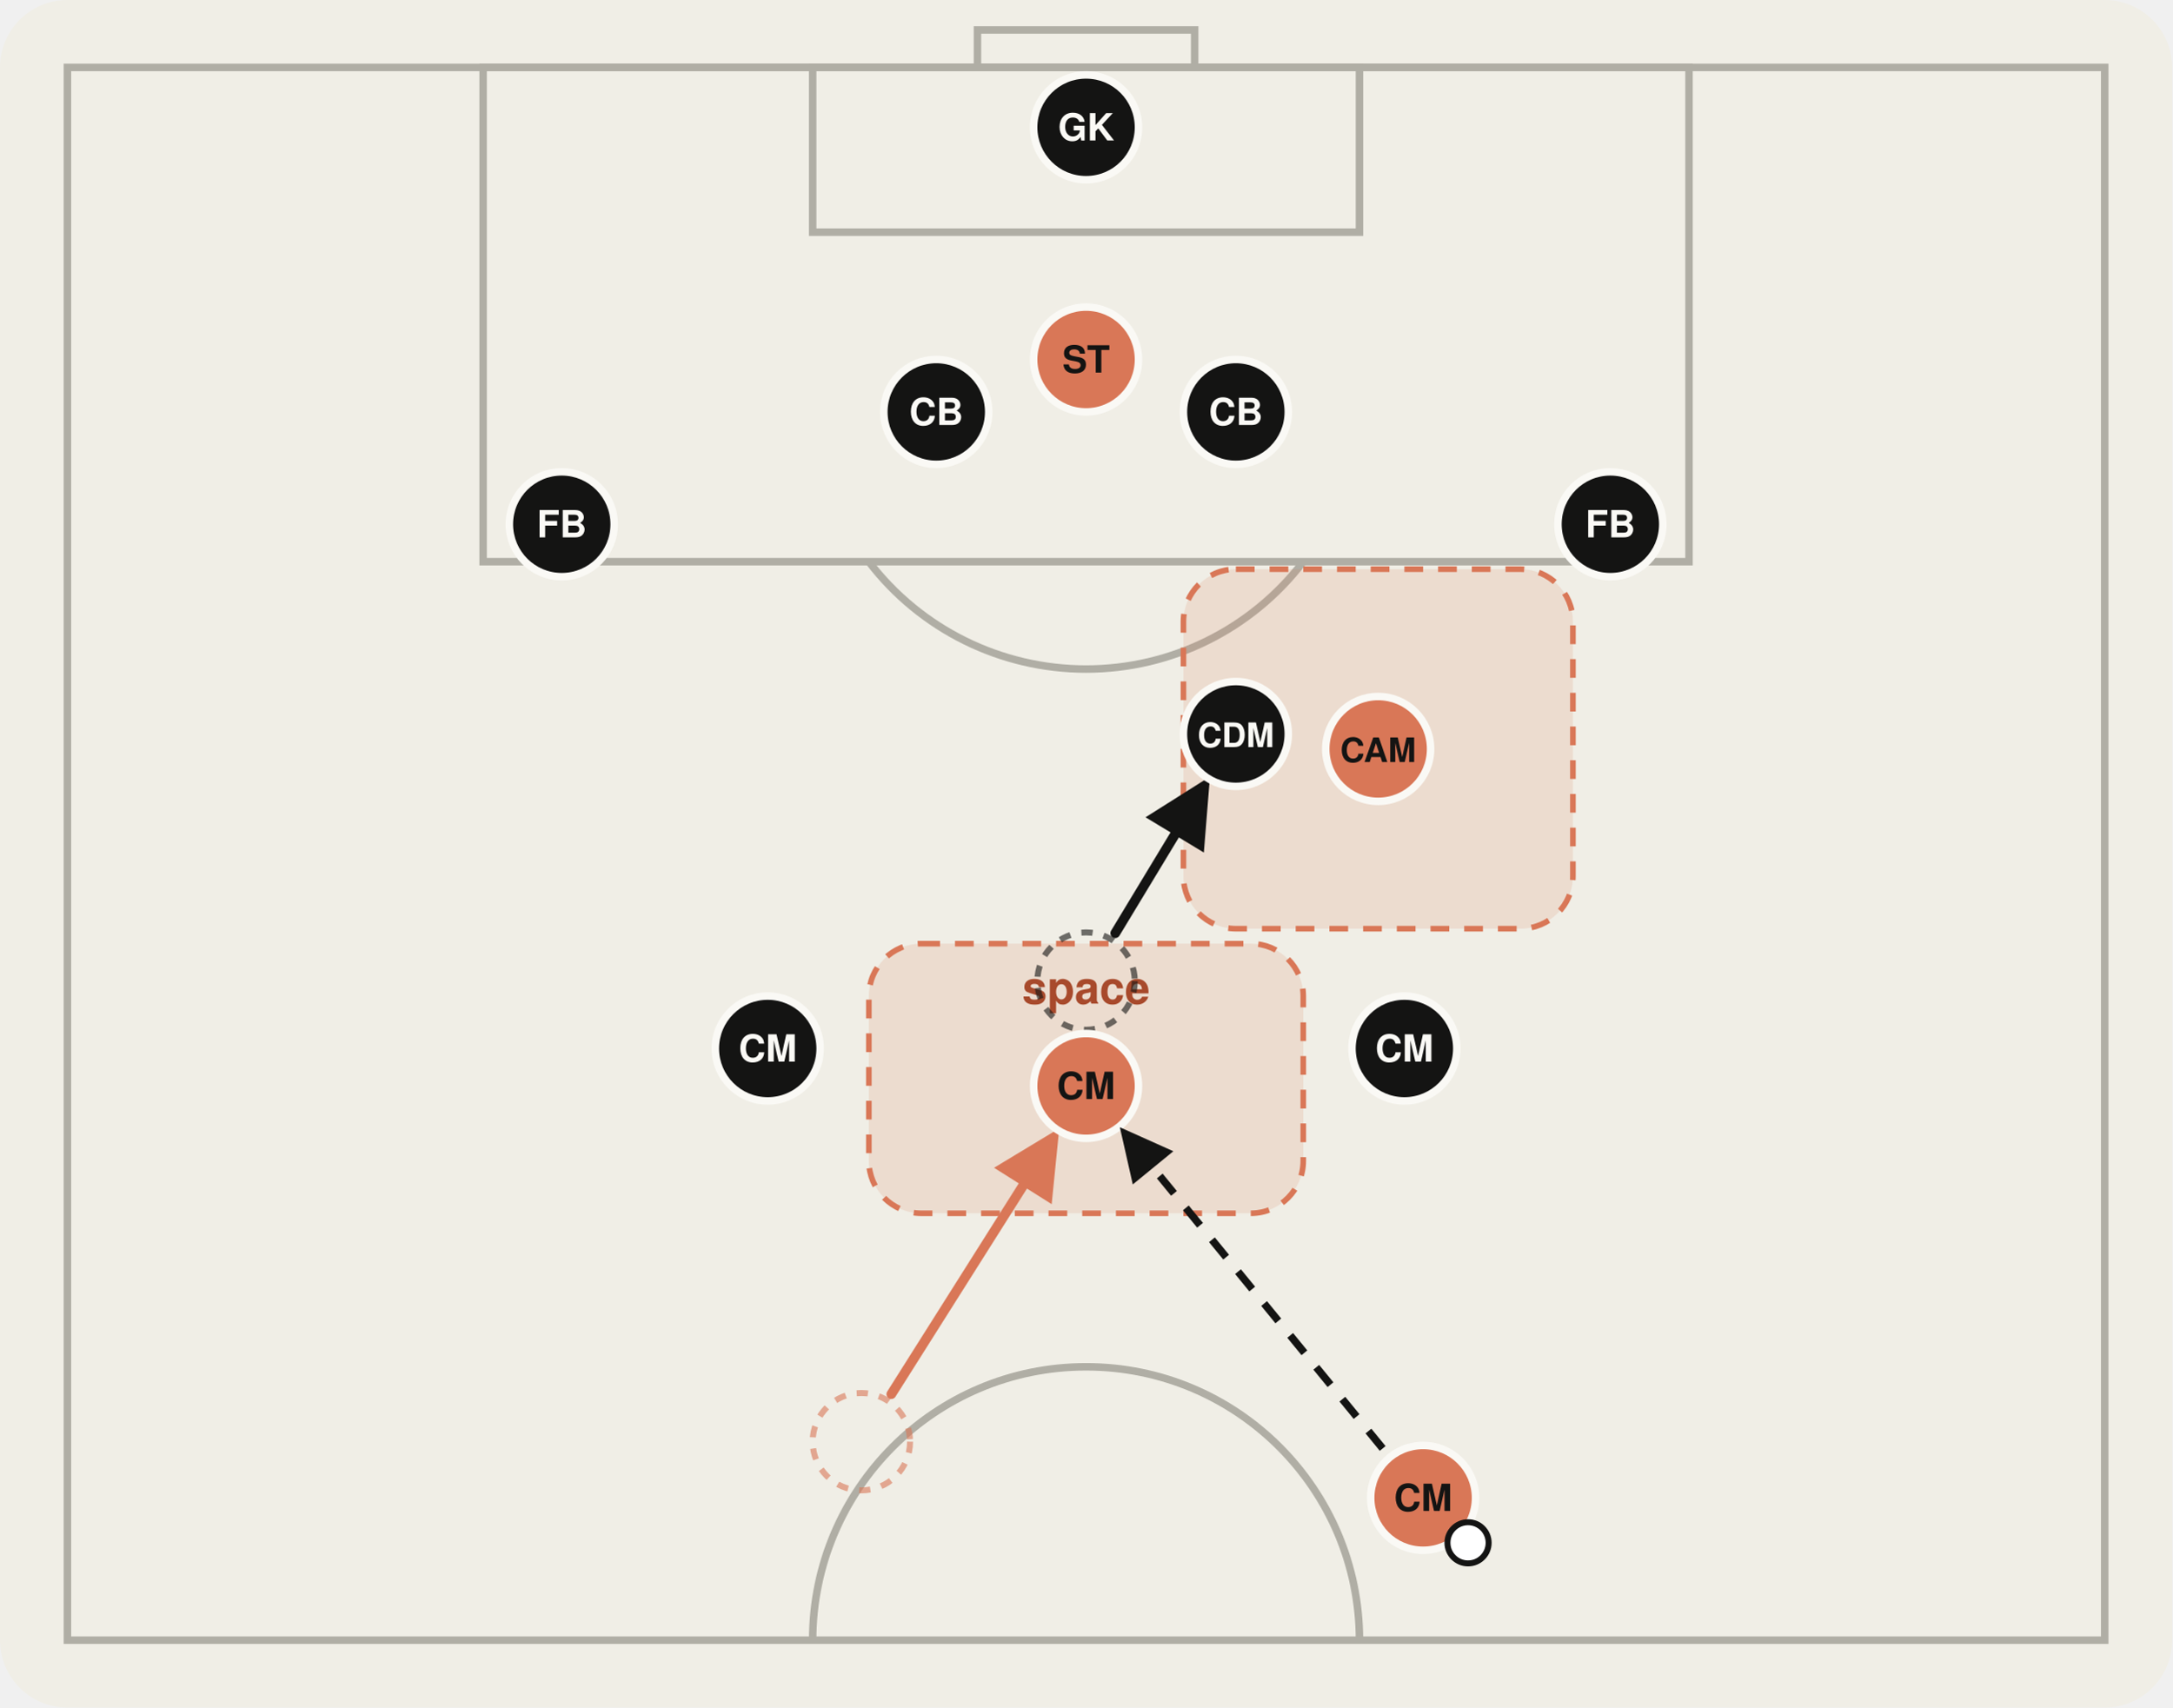
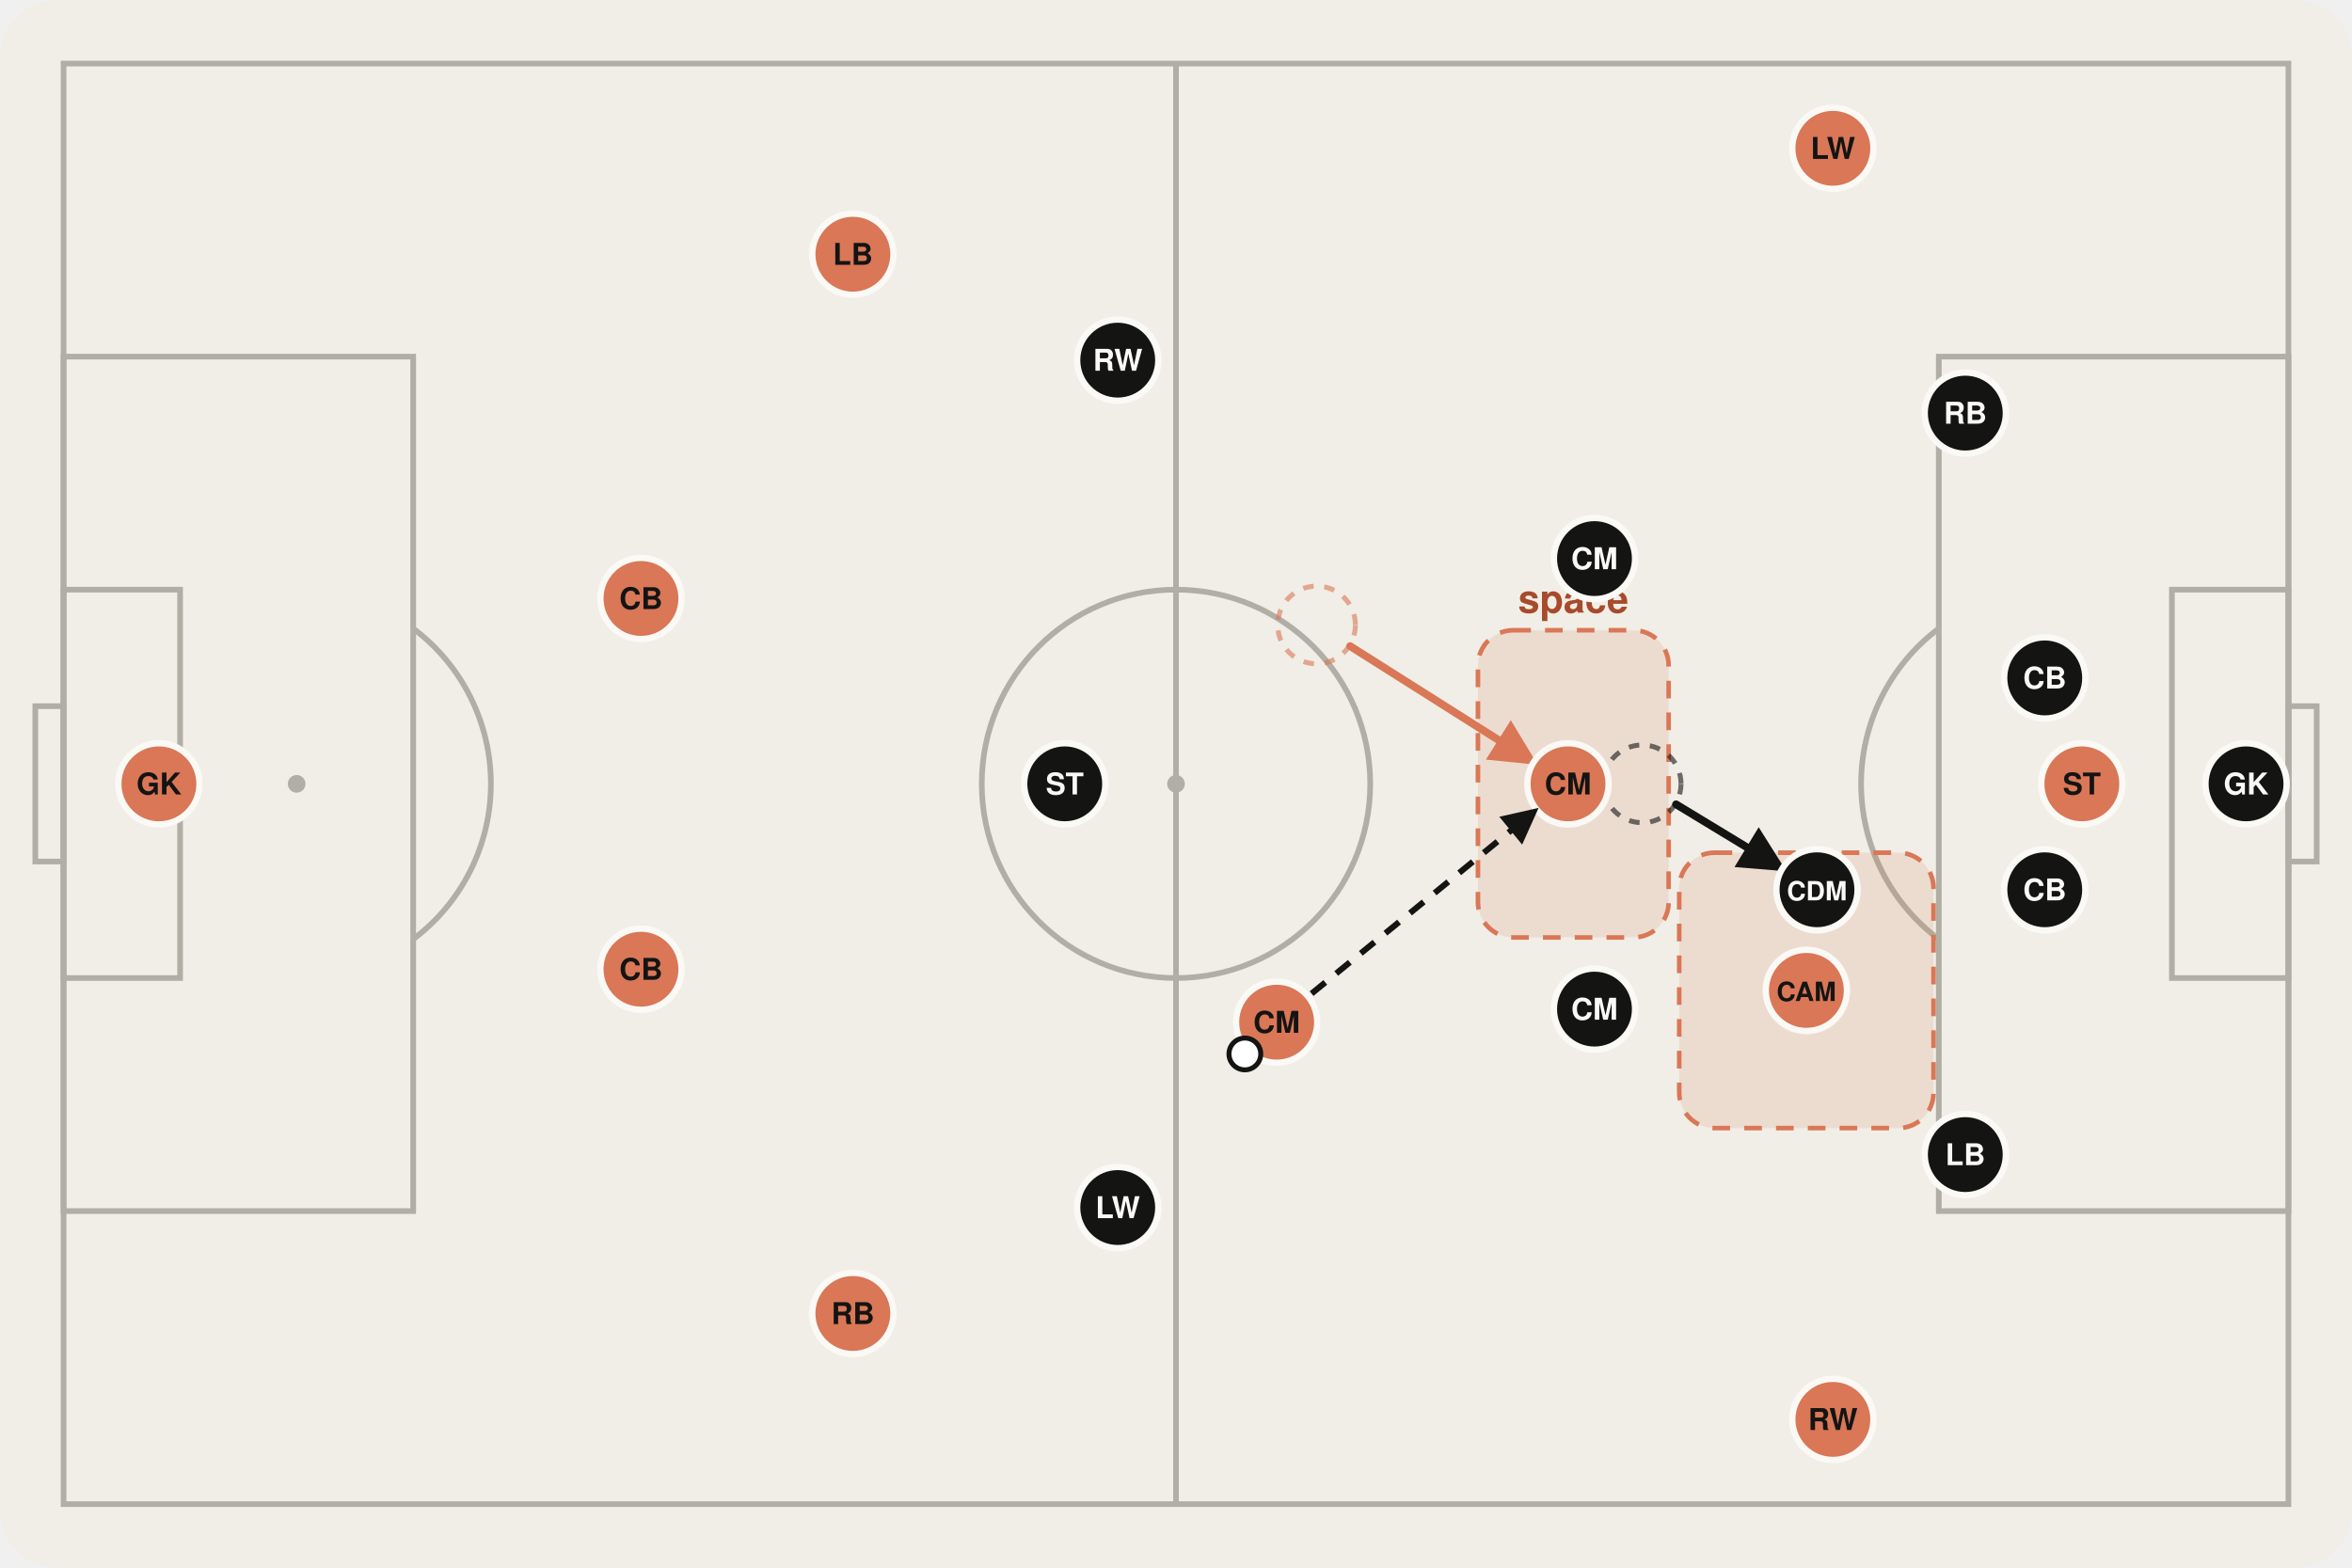
- <svg xmlns="http://www.w3.org/2000/svg" viewBox="0 0 580 456" role="img" aria-label="The opposing defensive midfielder drops deeper to cover the attacking midfielder, opening space in midfield for an attacking central midfielder">
+ <svg xmlns="http://www.w3.org/2000/svg" viewBox="0 0 666 444" role="img" aria-label="The opposing defensive midfielder drops deeper to cover the attacking midfielder, opening space in midfield for an attacking central midfielder">
  <defs>
-     <marker id="ac" viewBox="0 0 10 10" refX="8" refY="5" markerWidth="7" markerHeight="7" orient="auto-start-reverse">
+     <marker id="ac" viewBox="0 0 10 10" refX="8" refY="5" markerWidth="6" markerHeight="6" orient="auto-start-reverse">
      <path d="M0 0L10 5L0 10z" fill="#D97757" />
    </marker>
-     <marker id="as" viewBox="0 0 10 10" refX="8" refY="5" markerWidth="7" markerHeight="7" orient="auto-start-reverse">
+     <marker id="as" viewBox="0 0 10 10" refX="8" refY="5" markerWidth="6" markerHeight="6" orient="auto-start-reverse">
      <path d="M0 0L10 5L0 10z" fill="#141413" />
    </marker>
-     <marker id="ap" viewBox="0 0 10 10" refX="8" refY="5" markerWidth="7" markerHeight="7" orient="auto-start-reverse">
+     <marker id="ap" viewBox="0 0 10 10" refX="8" refY="5" markerWidth="6" markerHeight="6" orient="auto-start-reverse">
      <path d="M0 0L10 5L0 10z" fill="#141413" />
    </marker>
  </defs>
-   <rect x="0" y="0" width="580" height="456" rx="18" fill="#F0EEE6" />
-   <rect x="18" y="18" width="544" height="420" fill="none" stroke="#B0AEA5" stroke-width="2" />
-   <rect x="129" y="18" width="322" height="132" fill="none" stroke="#B0AEA5" stroke-width="2" />
-   <rect x="217" y="18" width="146" height="44" fill="none" stroke="#B0AEA5" stroke-width="2" />
-   <rect x="261" y="8" width="58" height="10" fill="none" stroke="#B0AEA5" stroke-width="2" />
-   <circle cx="290" cy="106" r="2.5" fill="#B0AEA5" />
-   <path d="M232 150 A73 73 0 0 0 348 150" fill="none" stroke="#B0AEA5" stroke-width="2" />
-   <path d="M217 438 A73 73 0 0 1 363 438" fill="none" stroke="#B0AEA5" stroke-width="2" />
-   <rect x="316" y="152" width="104" height="96" rx="14" fill="#D97757" fill-opacity=".16" stroke="#D97757" stroke-width="1.5" stroke-dasharray="5 4" />
-   <rect x="232" y="252" width="116" height="72" rx="14" fill="#D97757" fill-opacity=".16" stroke="#D97757" stroke-width="1.5" stroke-dasharray="5 4" />
-   <text x="290.0" y="268" text-anchor="middle" font-family="system-ui,Segoe UI,Helvetica,Arial,sans-serif" font-size="12" font-weight="600" fill="#A84A2C">space</text>
-   <circle cx="250" cy="110" r="14" fill="#141413" stroke="#FAF9F5" stroke-width="2" />
-   <text x="250" y="113.5" text-anchor="middle" font-family="system-ui,Segoe UI,Helvetica,Arial,sans-serif" font-size="10" font-weight="700" fill="#FAF9F5">CB</text>
-   <circle cx="330" cy="110" r="14" fill="#141413" stroke="#FAF9F5" stroke-width="2" />
-   <text x="330" y="113.5" text-anchor="middle" font-family="system-ui,Segoe UI,Helvetica,Arial,sans-serif" font-size="10" font-weight="700" fill="#FAF9F5">CB</text>
-   <circle cx="150" cy="140" r="14" fill="#141413" stroke="#FAF9F5" stroke-width="2" />
-   <text x="150" y="143.5" text-anchor="middle" font-family="system-ui,Segoe UI,Helvetica,Arial,sans-serif" font-size="10" font-weight="700" fill="#FAF9F5">FB</text>
-   <circle cx="430" cy="140" r="14" fill="#141413" stroke="#FAF9F5" stroke-width="2" />
-   <text x="430" y="143.5" text-anchor="middle" font-family="system-ui,Segoe UI,Helvetica,Arial,sans-serif" font-size="10" font-weight="700" fill="#FAF9F5">FB</text>
-   <circle cx="205" cy="280" r="14" fill="#141413" stroke="#FAF9F5" stroke-width="2" />
-   <text x="205" y="283.5" text-anchor="middle" font-family="system-ui,Segoe UI,Helvetica,Arial,sans-serif" font-size="10" font-weight="700" fill="#FAF9F5">CM</text>
-   <circle cx="375" cy="280" r="14" fill="#141413" stroke="#FAF9F5" stroke-width="2" />
-   <text x="375" y="283.5" text-anchor="middle" font-family="system-ui,Segoe UI,Helvetica,Arial,sans-serif" font-size="10" font-weight="700" fill="#FAF9F5">CM</text>
-   <circle cx="290" cy="34" r="14" fill="#141413" stroke="#FAF9F5" stroke-width="2" />
-   <text x="290" y="37.5" text-anchor="middle" font-family="system-ui,Segoe UI,Helvetica,Arial,sans-serif" font-size="10" font-weight="700" fill="#FAF9F5">GK</text>
-   <circle cx="290" cy="262" r="13" fill="none" stroke="#141413" stroke-width="1.6" stroke-dasharray="3 3" opacity=".6" />
-   <line x1="297.8" y1="249.2" x2="321.2" y2="210.5" stroke="#141413" stroke-width="2.6" stroke-linecap="round" marker-end="url(#as)" />
-   <circle cx="330" cy="196" r="14" fill="#141413" stroke="#FAF9F5" stroke-width="2" />
-   <text x="330" y="199.5" text-anchor="middle" font-family="system-ui,Segoe UI,Helvetica,Arial,sans-serif" font-size="9" font-weight="700" fill="#FAF9F5">CDM</text>
-   <circle cx="290" cy="96" r="14" fill="#D97757" stroke="#FAF9F5" stroke-width="2" />
-   <text x="290" y="99.5" text-anchor="middle" font-family="system-ui,Segoe UI,Helvetica,Arial,sans-serif" font-size="10" font-weight="700" fill="#141413">ST</text>
-   <circle cx="368" cy="200" r="14" fill="#D97757" stroke="#FAF9F5" stroke-width="2" />
-   <text x="368" y="203.5" text-anchor="middle" font-family="system-ui,Segoe UI,Helvetica,Arial,sans-serif" font-size="9" font-weight="700" fill="#141413">CAM</text>
-   <circle cx="230" cy="385" r="13" fill="none" stroke="#D97757" stroke-width="1.6" stroke-dasharray="3 3" opacity=".6" />
-   <line x1="238.0" y1="372.3" x2="280.9" y2="304.4" stroke="#D97757" stroke-width="2.6" stroke-linecap="round" marker-end="url(#ac)" />
-   <circle cx="290" cy="290" r="14" fill="#D97757" stroke="#FAF9F5" stroke-width="2" />
-   <text x="290" y="293.5" text-anchor="middle" font-family="system-ui,Segoe UI,Helvetica,Arial,sans-serif" font-size="10" font-weight="700" fill="#141413">CM</text>
-   <circle cx="380" cy="400" r="14" fill="#D97757" stroke="#FAF9F5" stroke-width="2" />
-   <text x="380" y="403.5" text-anchor="middle" font-family="system-ui,Segoe UI,Helvetica,Arial,sans-serif" font-size="10" font-weight="700" fill="#141413">CM</text>
-   <circle cx="392" cy="412" r="5.5" fill="#fff" stroke="#141413" stroke-width="1.6" />
-   <path d="M369.2 386.8 L300.8 303.2" fill="none" stroke="#141413" stroke-width="2" stroke-dasharray="6 5" opacity="1" marker-end="url(#ap)" />
+   <rect width="666" height="444" rx="16" fill="#F0EEE6" />
+   <rect x="18" y="18" width="630" height="408" fill="none" stroke="#B0AEA5" stroke-width="1.6" />
+   <line x1="333" y1="18" x2="333" y2="426" fill="none" stroke="#B0AEA5" stroke-width="1.6" />
+   <circle cx="333" cy="222" r="55" fill="none" stroke="#B0AEA5" stroke-width="1.6" />
+   <circle cx="333" cy="222" r="2.5" fill="#B0AEA5" />
+   <rect x="18" y="101" width="99" height="242" fill="none" stroke="#B0AEA5" stroke-width="1.6" />
+   <rect x="18" y="167" width="33" height="110" fill="none" stroke="#B0AEA5" stroke-width="1.6" />
+   <rect x="10" y="200" width="8" height="44" fill="none" stroke="#B0AEA5" stroke-width="1.6" />
+   <circle cx="84" cy="222" r="2.5" fill="#B0AEA5" />
+   <path d="M117 178.0 A55 55 0 0 1 117 266.0" fill="none" stroke="#B0AEA5" stroke-width="1.6" />
+   <rect x="549" y="101" width="99" height="242" fill="none" stroke="#B0AEA5" stroke-width="1.6" />
+   <rect x="615" y="167" width="33" height="110" fill="none" stroke="#B0AEA5" stroke-width="1.6" />
+   <rect x="648" y="200" width="8" height="44" fill="none" stroke="#B0AEA5" stroke-width="1.6" />
+   <circle cx="582" cy="222" r="2.5" fill="#B0AEA5" />
+   <path d="M549 178.0 A55 55 0 0 0 549 266.0" fill="none" stroke="#B0AEA5" stroke-width="1.6" />
+   <rect x="475.5" y="241.5" width="72.0" height="78.0" rx="10" fill="#D97757" fill-opacity=".16" stroke="#D97757" stroke-width="1.3" stroke-dasharray="5 4" />
+   <rect x="418.5" y="178.5" width="54.0" height="87.0" rx="10" fill="#D97757" fill-opacity=".16" stroke="#D97757" stroke-width="1.3" stroke-dasharray="5 4" />
+   <text x="445.5" y="173.5" text-anchor="middle" font-family="system-ui,Segoe UI,Helvetica,Arial,sans-serif" font-size="11" font-weight="600" fill="#A84A2C">space</text>
+   <circle cx="579.0" cy="192.0" r="11.5" fill="#141413" stroke="#FAF9F5" stroke-width="1.8" />
+   <text x="579.0" y="195.0" text-anchor="middle" font-family="system-ui,Segoe UI,Helvetica,Arial,sans-serif" font-size="8.5" font-weight="700" fill="#FAF9F5">CB</text>
+   <circle cx="579.0" cy="252.0" r="11.5" fill="#141413" stroke="#FAF9F5" stroke-width="1.8" />
+   <text x="579.0" y="255.0" text-anchor="middle" font-family="system-ui,Segoe UI,Helvetica,Arial,sans-serif" font-size="8.5" font-weight="700" fill="#FAF9F5">CB</text>
+   <circle cx="556.5" cy="117.0" r="11.5" fill="#141413" stroke="#FAF9F5" stroke-width="1.8" />
+   <text x="556.5" y="120.0" text-anchor="middle" font-family="system-ui,Segoe UI,Helvetica,Arial,sans-serif" font-size="8.5" font-weight="700" fill="#FAF9F5">RB</text>
+   <circle cx="556.5" cy="327.0" r="11.5" fill="#141413" stroke="#FAF9F5" stroke-width="1.8" />
+   <text x="556.5" y="330.0" text-anchor="middle" font-family="system-ui,Segoe UI,Helvetica,Arial,sans-serif" font-size="8.5" font-weight="700" fill="#FAF9F5">LB</text>
+   <circle cx="451.5" cy="158.2" r="11.5" fill="#141413" stroke="#FAF9F5" stroke-width="1.8" />
+   <text x="451.5" y="161.2" text-anchor="middle" font-family="system-ui,Segoe UI,Helvetica,Arial,sans-serif" font-size="8.5" font-weight="700" fill="#FAF9F5">CM</text>
+   <circle cx="451.5" cy="285.8" r="11.5" fill="#141413" stroke="#FAF9F5" stroke-width="1.8" />
+   <text x="451.5" y="288.8" text-anchor="middle" font-family="system-ui,Segoe UI,Helvetica,Arial,sans-serif" font-size="8.5" font-weight="700" fill="#FAF9F5">CM</text>
+   <circle cx="636.0" cy="222.0" r="11.5" fill="#141413" stroke="#FAF9F5" stroke-width="1.8" />
+   <text x="636.0" y="225.0" text-anchor="middle" font-family="system-ui,Segoe UI,Helvetica,Arial,sans-serif" font-size="8.5" font-weight="700" fill="#FAF9F5">GK</text>
+   <circle cx="465.0" cy="222.0" r="11" fill="none" stroke="#141413" stroke-width="1.4" stroke-dasharray="3 3" opacity=".6" />
+   <path d="M474.6 227.8 L503.6 245.4" fill="none" stroke="#141413" stroke-width="2.2" stroke-linecap="round" marker-end="url(#as)" />
+   <circle cx="514.5" cy="252.0" r="11.5" fill="#141413" stroke="#FAF9F5" stroke-width="1.8" />
+   <text x="514.5" y="255.0" text-anchor="middle" font-family="system-ui,Segoe UI,Helvetica,Arial,sans-serif" font-size="7.5" font-weight="700" fill="#FAF9F5">CDM</text>
+   <circle cx="316.5" cy="102.0" r="11.5" fill="#141413" stroke="#FAF9F5" stroke-width="1.8" />
+   <text x="316.5" y="105.0" text-anchor="middle" font-family="system-ui,Segoe UI,Helvetica,Arial,sans-serif" font-size="8.5" font-weight="700" fill="#FAF9F5">RW</text>
+   <circle cx="301.5" cy="222.0" r="11.5" fill="#141413" stroke="#FAF9F5" stroke-width="1.8" />
+   <text x="301.5" y="225.0" text-anchor="middle" font-family="system-ui,Segoe UI,Helvetica,Arial,sans-serif" font-size="8.5" font-weight="700" fill="#FAF9F5">ST</text>
+   <circle cx="316.5" cy="342.0" r="11.5" fill="#141413" stroke="#FAF9F5" stroke-width="1.8" />
+   <text x="316.5" y="345.0" text-anchor="middle" font-family="system-ui,Segoe UI,Helvetica,Arial,sans-serif" font-size="8.5" font-weight="700" fill="#FAF9F5">LW</text>
+   <circle cx="589.5" cy="222.0" r="11.5" fill="#D97757" stroke="#FAF9F5" stroke-width="1.8" />
+   <text x="589.5" y="225.0" text-anchor="middle" font-family="system-ui,Segoe UI,Helvetica,Arial,sans-serif" font-size="8.5" font-weight="700" fill="#141413">ST</text>
+   <circle cx="511.5" cy="280.5" r="11.5" fill="#D97757" stroke="#FAF9F5" stroke-width="1.8" />
+   <text x="511.5" y="283.5" text-anchor="middle" font-family="system-ui,Segoe UI,Helvetica,Arial,sans-serif" font-size="7.5" font-weight="700" fill="#141413">CAM</text>
+   <circle cx="372.8" cy="177.0" r="11" fill="none" stroke="#D97757" stroke-width="1.4" stroke-dasharray="3 3" opacity=".6" />
+   <path d="M382.3 183.0 L433.2 215.2" fill="none" stroke="#D97757" stroke-width="2.2" stroke-linecap="round" marker-end="url(#ac)" />
+   <circle cx="444.0" cy="222.0" r="11.5" fill="#D97757" stroke="#FAF9F5" stroke-width="1.8" />
+   <text x="444.0" y="225.0" text-anchor="middle" font-family="system-ui,Segoe UI,Helvetica,Arial,sans-serif" font-size="8.5" font-weight="700" fill="#141413">CM</text>
+   <circle cx="361.5" cy="289.5" r="11.5" fill="#D97757" stroke="#FAF9F5" stroke-width="1.8" />
+   <text x="361.5" y="292.5" text-anchor="middle" font-family="system-ui,Segoe UI,Helvetica,Arial,sans-serif" font-size="8.5" font-weight="700" fill="#141413">CM</text>
+   <circle cx="352.5" cy="298.5" r="4.5" fill="#fff" stroke="#141413" stroke-width="1.4" />
+   <path d="M371.4 281.4 L434.1 230.1" fill="none" stroke="#141413" stroke-width="1.7" stroke-dasharray="5 4" opacity="1" marker-end="url(#ap)" />
+   <circle cx="519.0" cy="42.0" r="11.5" fill="#D97757" stroke="#FAF9F5" stroke-width="1.8" />
+   <text x="519.0" y="45.0" text-anchor="middle" font-family="system-ui,Segoe UI,Helvetica,Arial,sans-serif" font-size="8.5" font-weight="700" fill="#141413">LW</text>
+   <circle cx="519.0" cy="402.0" r="11.5" fill="#D97757" stroke="#FAF9F5" stroke-width="1.8" />
+   <text x="519.0" y="405.0" text-anchor="middle" font-family="system-ui,Segoe UI,Helvetica,Arial,sans-serif" font-size="8.5" font-weight="700" fill="#141413">RW</text>
+   <circle cx="45.0" cy="222.0" r="11.5" fill="#D97757" stroke="#FAF9F5" stroke-width="1.8" />
+   <text x="45.0" y="225.0" text-anchor="middle" font-family="system-ui,Segoe UI,Helvetica,Arial,sans-serif" font-size="8.5" font-weight="700" fill="#141413">GK</text>
+   <circle cx="241.5" cy="72.0" r="11.5" fill="#D97757" stroke="#FAF9F5" stroke-width="1.8" />
+   <text x="241.5" y="75.0" text-anchor="middle" font-family="system-ui,Segoe UI,Helvetica,Arial,sans-serif" font-size="8.5" font-weight="700" fill="#141413">LB</text>
+   <circle cx="181.5" cy="169.5" r="11.5" fill="#D97757" stroke="#FAF9F5" stroke-width="1.8" />
+   <text x="181.5" y="172.5" text-anchor="middle" font-family="system-ui,Segoe UI,Helvetica,Arial,sans-serif" font-size="8.5" font-weight="700" fill="#141413">CB</text>
+   <circle cx="181.5" cy="274.5" r="11.5" fill="#D97757" stroke="#FAF9F5" stroke-width="1.8" />
+   <text x="181.5" y="277.5" text-anchor="middle" font-family="system-ui,Segoe UI,Helvetica,Arial,sans-serif" font-size="8.5" font-weight="700" fill="#141413">CB</text>
+   <circle cx="241.5" cy="372.0" r="11.5" fill="#D97757" stroke="#FAF9F5" stroke-width="1.8" />
+   <text x="241.5" y="375.0" text-anchor="middle" font-family="system-ui,Segoe UI,Helvetica,Arial,sans-serif" font-size="8.5" font-weight="700" fill="#141413">RB</text>
</svg>
